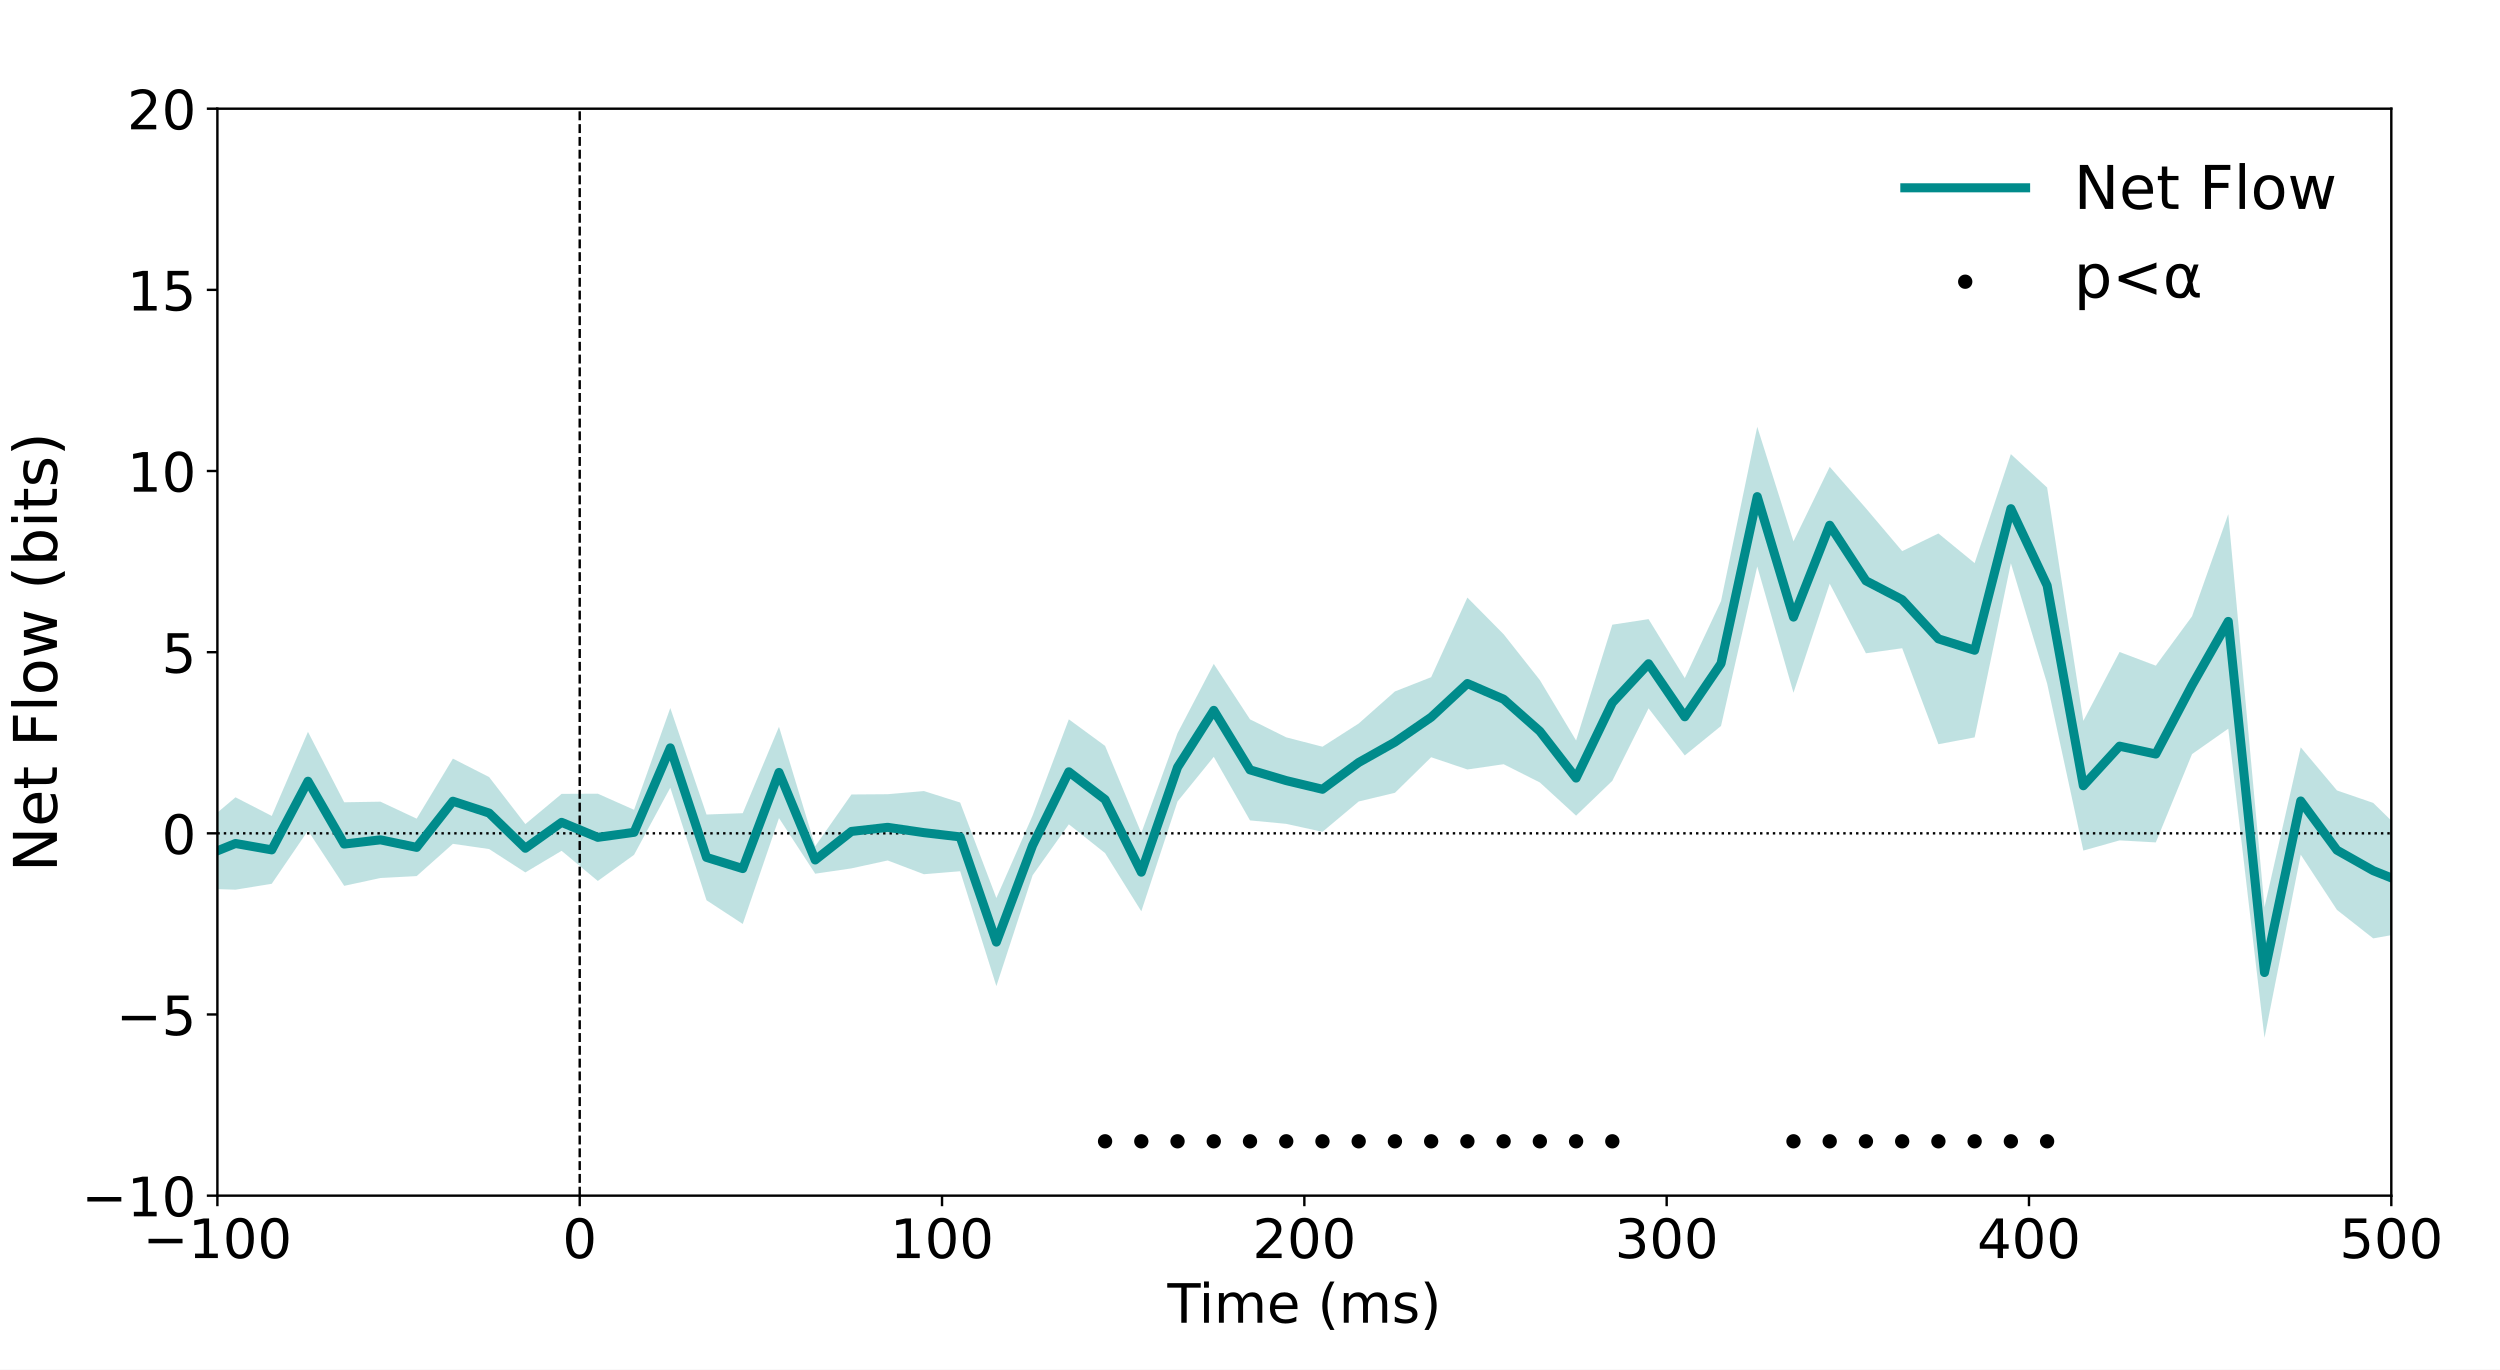
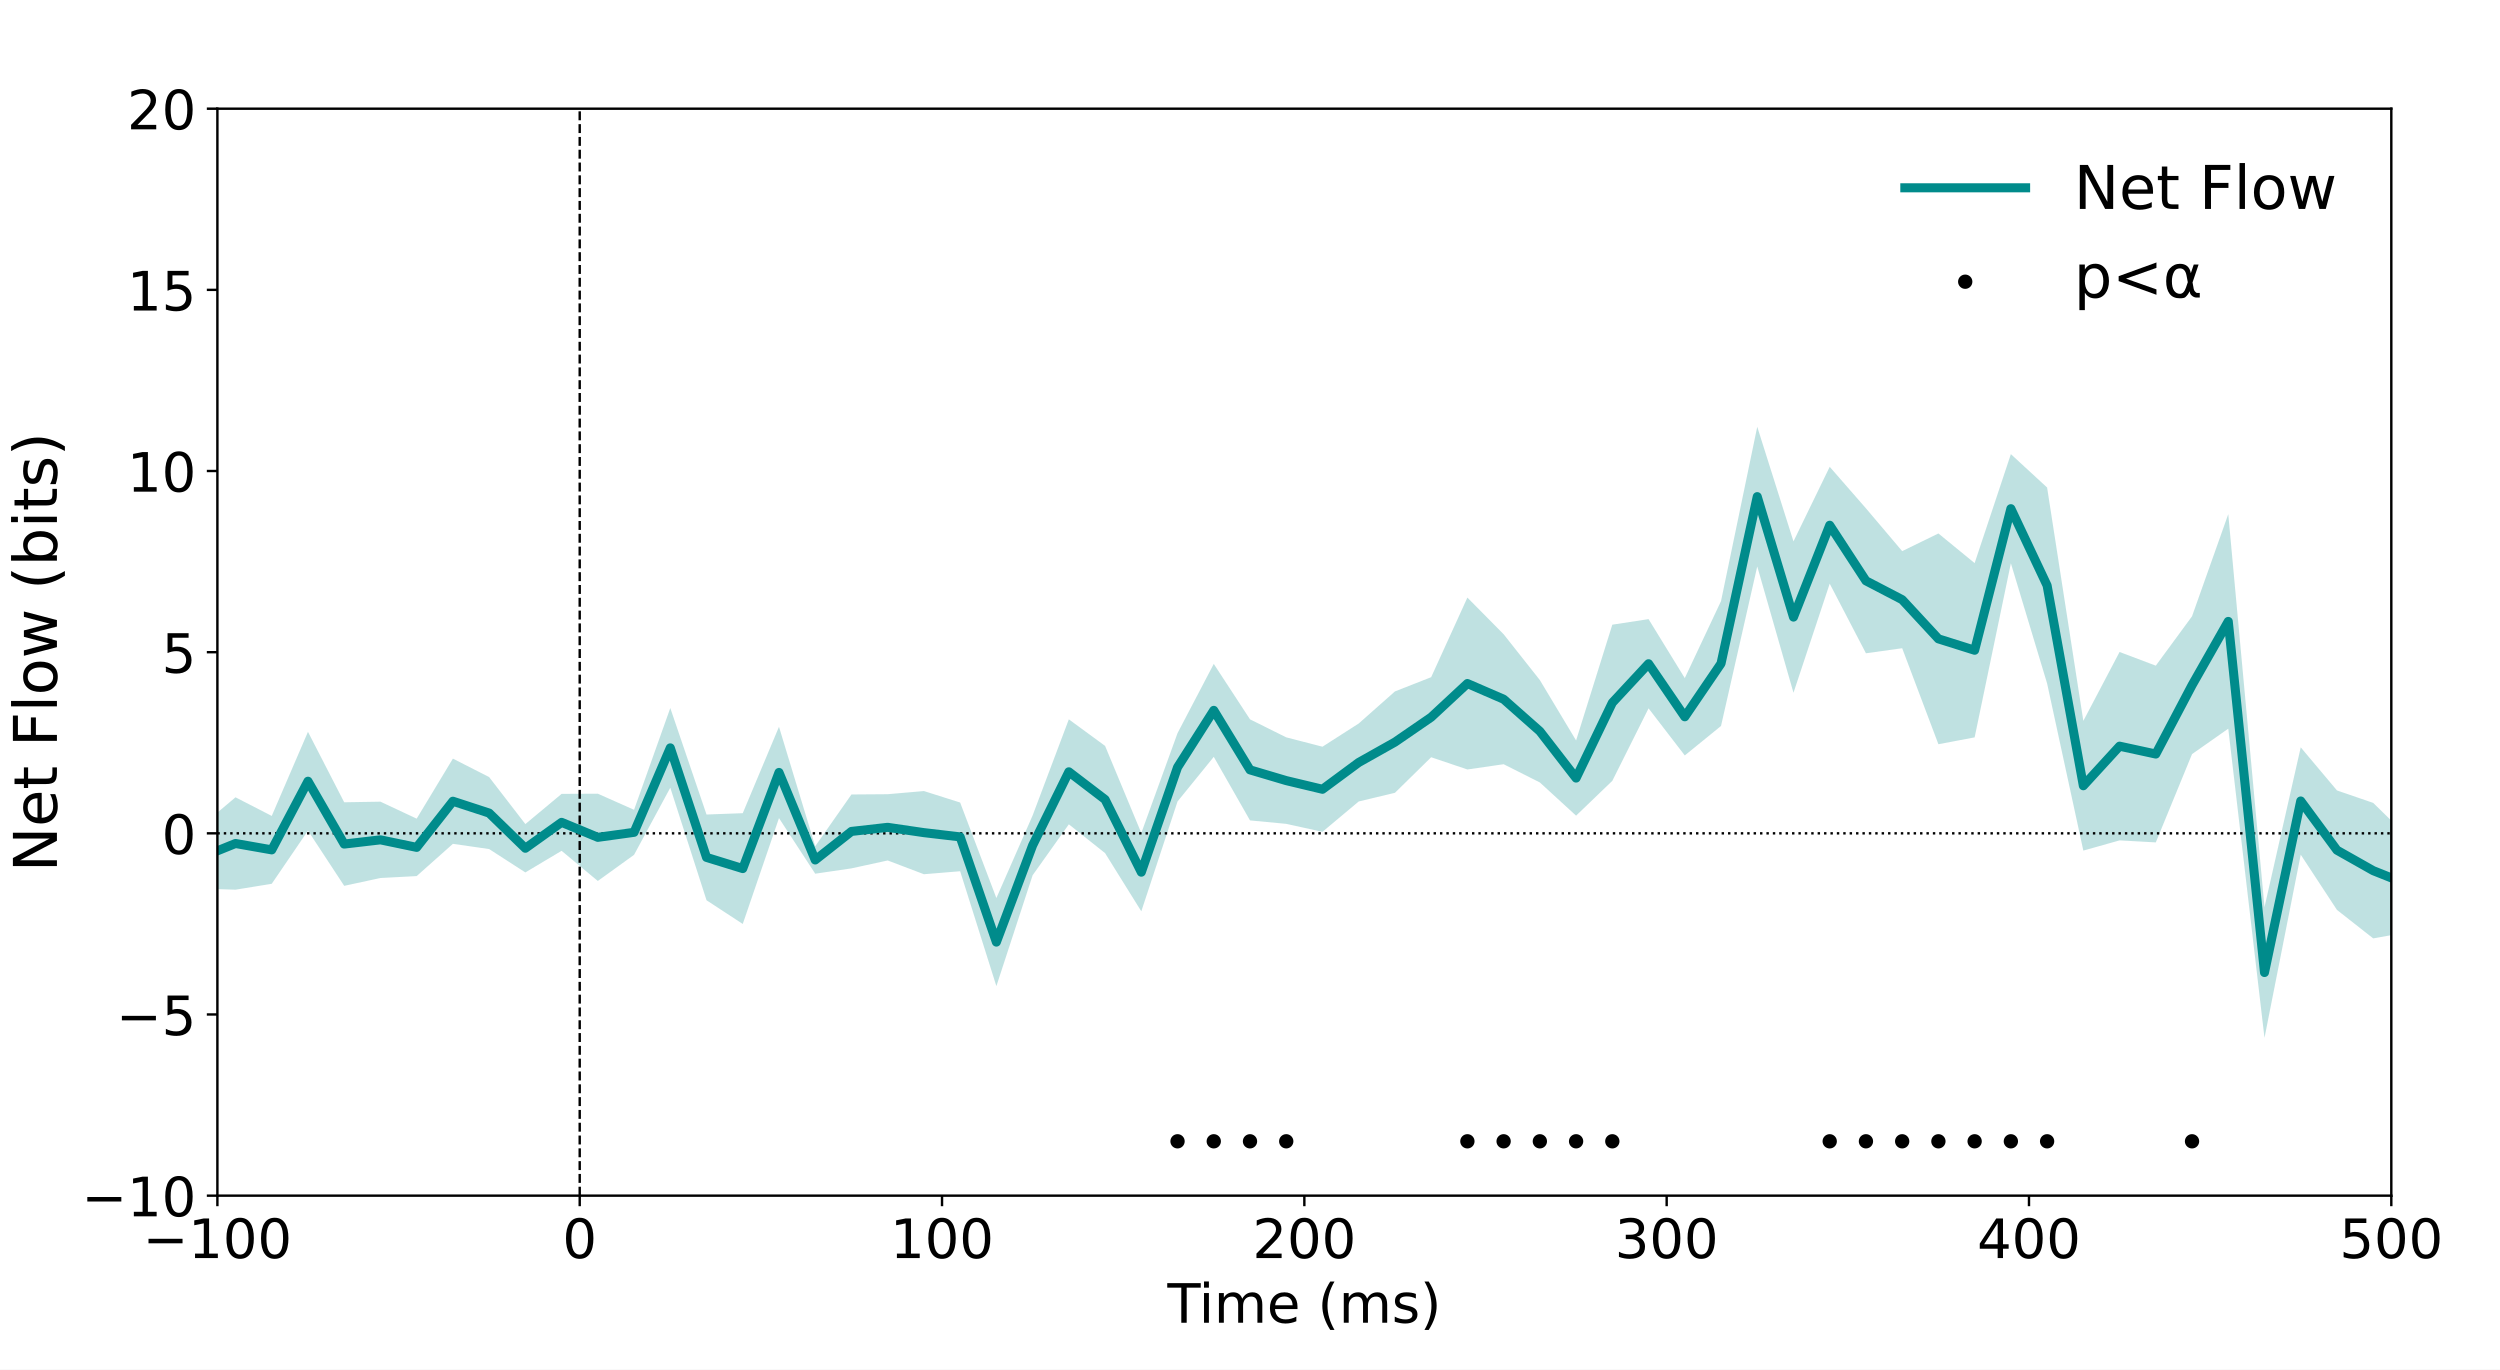
<svg xmlns="http://www.w3.org/2000/svg" xmlns:xlink="http://www.w3.org/1999/xlink" width="828pt" height="453.6pt" viewBox="0 0 828 453.6" version="1.1">
  <defs>
    <style type="text/css">*{stroke-linejoin: round; stroke-linecap: butt}</style>
  </defs>
  <g id="figure_1">
    <g id="patch_1">
      <path d="M 0 453.6  L 828 453.6  L 828 0  L 0 0  z " style="fill: #ffffff" />
    </g>
    <g id="axes_1">
      <g id="patch_2">
        <path d="M 72 396  L 792 396  L 792 36  L 72 36  z " style="fill: #ffffff" />
      </g>
      <g id="PolyCollection_1">
-         <path d="M -42 270.017  L -42 292.838  L -30 280.753  L -18 293.75  L -6 259.524  L 6 285.378  L 18 275.814  L 30 275.201  L 42 298.498  L 54 284.579  L 66 294.277  L 78 294.663  L 90 292.712  L 102 275.108  L 114 293.389  L 126 290.796  L 138 290.16  L 150 279.48  L 162 281.206  L 174 288.947  L 186 281.789  L 198 291.778  L 210 283.117  L 222 260.889  L 234 298.165  L 246 306.018  L 258 270.959  L 270 289.372  L 282 287.605  L 294 284.984  L 306 289.545  L 318 288.554  L 330 326.605  L 342 289.892  L 354 273.011  L 366 282.554  L 378 301.832  L 390 265.446  L 402 250.667  L 414 271.717  L 426 272.862  L 438 275.502  L 450 265.449  L 462 262.58  L 474 250.798  L 486 254.85  L 498 253.11  L 510 259.147  L 522 270.147  L 534 258.612  L 546 234.606  L 558 250.203  L 570 240.444  L 582 187.604  L 594 229.441  L 606 193.312  L 618 216.364  L 630 214.694  L 642 246.485  L 654 244.218  L 666 186.55  L 678 226.356  L 690 281.719  L 702 278.333  L 714 279.004  L 726 249.764  L 738 241.337  L 750 343.736  L 762 283.062  L 774 301.361  L 786 310.794  L 798 308.647  L 810 305.775  L 822 318.159  L 834 308.52  L 846 328.359  L 858 344.901  L 870 314.103  L 882 302.542  L 894 291.21  L 906 278.132  L 918 298.242  L 930 301.728  L 942 289.019  L 954 292.767  L 966 290.925  L 978 304.447  L 990 289.48  L 1002 289.036  L 1014 296.082  L 1026 290.704  L 1038 287.101  L 1050 261.533  L 1062 278.77  L 1074 282.038  L 1086 299.727  L 1098 261.556  L 1110 281.438  L 1122 286.639  L 1134 273.021  L 1146 305.984  L 1146 264.627  L 1146 264.627  L 1134 245.184  L 1122 264.12  L 1110 258.13  L 1098 236.333  L 1086 273.465  L 1074 255.474  L 1062 253.503  L 1050 240.806  L 1038 249.321  L 1026 265.852  L 1014 270.378  L 1002 250.458  L 990 251.169  L 978 276.788  L 966 257.44  L 954 269.458  L 942 264.95  L 930 269.418  L 918 253.182  L 906 239.183  L 894 261.441  L 882 284.457  L 870 273.311  L 858 283.032  L 846 294.72  L 834 264.58  L 822 284.722  L 810 276.088  L 798 277.641  L 786 265.918  L 774 261.79  L 762 247.519  L 750 300.455  L 738 170.292  L 726 204.116  L 714 220.469  L 702 215.935  L 690 238.755  L 678 161.465  L 666 150.41  L 654 186.506  L 642 176.681  L 630 182.535  L 618 168.359  L 606 154.611  L 594 179.308  L 582 141.366  L 570 199.086  L 558 224.591  L 546 205.055  L 534 206.895  L 522 245.24  L 510 225.242  L 498 210.058  L 486 197.92  L 474 224.283  L 462 228.999  L 450 239.627  L 438 247.309  L 426 244.209  L 414 238.24  L 402 219.88  L 390 242.815  L 378 275.894  L 366 247.04  L 354 238.242  L 342 270.09  L 330 297.434  L 318 265.799  L 306 261.994  L 294 263.042  L 282 263.131  L 270 280.27  L 258 240.713  L 246 269.327  L 234 269.77  L 222 234.5  L 210 268.209  L 198 262.873  L 186 262.932  L 174 272.935  L 162 257.37  L 150 251.253  L 138 271.137  L 126 265.512  L 114 265.717  L 102 242.383  L 90 270.237  L 78 264.067  L 66 274.163  L 54 266.491  L 42 278.205  L 30 245.472  L 18 243.274  L 6 257.872  L -6 233.978  L -18 270.744  L -30 257.459  L -42 270.017  z " clip-path="url(#pd98814cc31)" style="fill: #008b8b; fill-opacity: 0.25" />
+         <path d="M -42 270.017  L -42 292.838  L -30 280.753  L -18 293.75  L -6 259.524  L 6 285.378  L 18 275.814  L 30 275.201  L 42 298.498  L 54 284.579  L 66 294.277  L 78 294.663  L 90 292.712  L 102 275.108  L 114 293.389  L 126 290.796  L 138 290.16  L 150 279.48  L 162 281.206  L 174 288.947  L 186 281.789  L 198 291.778  L 210 283.117  L 222 260.889  L 234 298.165  L 246 306.018  L 258 270.959  L 270 289.372  L 282 287.605  L 294 284.984  L 306 289.545  L 318 288.554  L 330 326.605  L 342 289.892  L 354 273.011  L 366 282.554  L 378 301.832  L 390 265.446  L 402 250.667  L 414 271.717  L 426 272.862  L 438 275.502  L 450 265.449  L 462 262.58  L 474 250.798  L 486 254.85  L 498 253.11  L 510 259.147  L 522 270.147  L 534 258.612  L 546 234.606  L 558 250.203  L 570 240.444  L 582 187.604  L 594 229.441  L 606 193.312  L 618 216.364  L 630 214.694  L 642 246.485  L 654 244.218  L 666 186.55  L 678 226.356  L 690 281.719  L 702 278.333  L 714 279.004  L 726 249.764  L 738 241.337  L 750 343.736  L 762 283.062  L 774 301.361  L 786 310.794  L 798 308.647  L 810 305.775  L 822 318.159  L 834 308.52  L 846 328.359  L 858 344.901  L 870 314.103  L 882 302.542  L 894 291.21  L 906 278.132  L 918 298.242  L 930 301.728  L 942 289.019  L 954 292.767  L 966 290.925  L 978 304.447  L 990 289.48  L 1002 289.036  L 1014 296.082  L 1026 290.704  L 1038 287.101  L 1050 261.533  L 1062 278.77  L 1074 282.038  L 1086 299.727  L 1098 261.556  L 1110 281.438  L 1122 286.639  L 1134 273.021  L 1146 305.984  L 1146 264.627  L 1146 264.627  L 1134 245.184  L 1122 264.12  L 1110 258.13  L 1098 236.333  L 1086 273.465  L 1074 255.474  L 1062 253.503  L 1050 240.806  L 1038 249.321  L 1026 265.852  L 1014 270.378  L 1002 250.458  L 990 251.169  L 978 276.788  L 966 257.44  L 954 269.458  L 942 264.95  L 930 269.418  L 918 253.182  L 906 239.183  L 894 261.441  L 882 284.457  L 870 273.311  L 858 283.032  L 846 294.72  L 834 264.58  L 822 284.722  L 810 276.088  L 798 277.641  L 786 265.918  L 774 261.79  L 762 247.519  L 750 300.455  L 738 170.292  L 726 204.116  L 714 220.469  L 702 215.935  L 690 238.755  L 678 161.465  L 666 150.41  L 654 186.506  L 642 176.681  L 630 182.535  L 618 168.359  L 606 154.611  L 594 179.308  L 582 141.366  L 570 199.086  L 558 224.591  L 546 205.055  L 534 206.895  L 522 245.24  L 510 225.242  L 498 210.058  L 486 197.92  L 474 224.283  L 462 228.999  L 450 239.627  L 438 247.309  L 426 244.209  L 414 238.24  L 402 219.88  L 390 242.815  L 378 275.894  L 366 247.04  L 354 238.242  L 342 270.09  L 330 297.434  L 318 265.799  L 306 261.994  L 294 263.042  L 282 263.131  L 270 280.27  L 258 240.713  L 246 269.327  L 234 269.77  L 222 234.5  L 210 268.209  L 198 262.873  L 186 262.932  L 174 272.935  L 162 257.37  L 150 251.253  L 138 271.137  L 126 265.512  L 114 265.717  L 102 242.383  L 90 270.237  L 78 264.067  L 66 274.163  L 54 266.491  L 42 278.205  L 30 245.472  L 18 243.274  L 6 257.872  L -6 233.978  L -18 270.744  L -30 257.459  L -42 270.017  z " clip-path="url(#p8ebe0ff50c)" style="fill: #008b8b; fill-opacity: 0.25" />
      </g>
      <g id="matplotlib.axis_1">
        <g id="xtick_1">
          <g id="line2d_1">
            <defs>
-               <path id="mcabee1830c" d="M 0 0  L 0 3.5  " style="stroke: #000000; stroke-width: 0.8" />
-             </defs>
-             <g>
-               <use xlink:href="#mcabee1830c" x="72" y="396" style="stroke: #000000; stroke-width: 0.8" />
+               <path id="mcd4fa91289" d="M 0 0  L 0 3.5  " style="stroke: #000000; stroke-width: 0.8" />
+             </defs>
+             <g>
+               <use xlink:href="#mcd4fa91289" x="72" y="396" style="stroke: #000000; stroke-width: 0.8" />
            </g>
          </g>
          <g id="text_1">
            <g transform="translate(47.27953 416.6772) scale(0.18 -0.18)">
              <defs>
                <path id="DejaVuSans-2212" d="M 678 2272  L 4684 2272  L 4684 1741  L 678 1741  L 678 2272  z " transform="scale(0.015625)" />
                <path id="DejaVuSans-31" d="M 794 531  L 1825 531  L 1825 4091  L 703 3866  L 703 4441  L 1819 4666  L 2450 4666  L 2450 531  L 3481 531  L 3481 0  L 794 0  L 794 531  z " transform="scale(0.015625)" />
                <path id="DejaVuSans-30" d="M 2034 4250  Q 1547 4250 1301 3770  Q 1056 3291 1056 2328  Q 1056 1369 1301 889  Q 1547 409 2034 409  Q 2525 409 2770 889  Q 3016 1369 3016 2328  Q 3016 3291 2770 3770  Q 2525 4250 2034 4250  z M 2034 4750  Q 2819 4750 3233 4129  Q 3647 3509 3647 2328  Q 3647 1150 3233 529  Q 2819 -91 2034 -91  Q 1250 -91 836 529  Q 422 1150 422 2328  Q 422 3509 836 4129  Q 1250 4750 2034 4750  z " transform="scale(0.015625)" />
              </defs>
              <use xlink:href="#DejaVuSans-2212" />
              <use xlink:href="#DejaVuSans-31" x="83.789" />
              <use xlink:href="#DejaVuSans-30" x="147.412" />
              <use xlink:href="#DejaVuSans-30" x="211.035" />
            </g>
          </g>
        </g>
        <g id="xtick_2">
          <g id="line2d_2">
            <g>
-               <use xlink:href="#mcabee1830c" x="192" y="396" style="stroke: #000000; stroke-width: 0.8" />
+               <use xlink:href="#mcd4fa91289" x="192" y="396" style="stroke: #000000; stroke-width: 0.8" />
            </g>
          </g>
          <g id="text_2">
            <g transform="translate(186.2738 416.6772) scale(0.18 -0.18)">
              <use xlink:href="#DejaVuSans-30" />
            </g>
          </g>
        </g>
        <g id="xtick_3">
          <g id="line2d_3">
            <g>
-               <use xlink:href="#mcabee1830c" x="312" y="396" style="stroke: #000000; stroke-width: 0.8" />
+               <use xlink:href="#mcd4fa91289" x="312" y="396" style="stroke: #000000; stroke-width: 0.8" />
            </g>
          </g>
          <g id="text_3">
            <g transform="translate(294.8213 416.6772) scale(0.18 -0.18)">
              <use xlink:href="#DejaVuSans-31" />
              <use xlink:href="#DejaVuSans-30" x="63.623" />
              <use xlink:href="#DejaVuSans-30" x="127.246" />
            </g>
          </g>
        </g>
        <g id="xtick_4">
          <g id="line2d_4">
            <g>
-               <use xlink:href="#mcabee1830c" x="432" y="396" style="stroke: #000000; stroke-width: 0.8" />
+               <use xlink:href="#mcd4fa91289" x="432" y="396" style="stroke: #000000; stroke-width: 0.8" />
            </g>
          </g>
          <g id="text_4">
            <g transform="translate(414.8213 416.6772) scale(0.18 -0.18)">
              <defs>
                <path id="DejaVuSans-32" d="M 1228 531  L 3431 531  L 3431 0  L 469 0  L 469 531  Q 828 903 1448 1529  Q 2069 2156 2228 2338  Q 2531 2678 2651 2914  Q 2772 3150 2772 3378  Q 2772 3750 2511 3984  Q 2250 4219 1831 4219  Q 1534 4219 1204 4116  Q 875 4013 500 3803  L 500 4441  Q 881 4594 1212 4672  Q 1544 4750 1819 4750  Q 2544 4750 2975 4387  Q 3406 4025 3406 3419  Q 3406 3131 3298 2873  Q 3191 2616 2906 2266  Q 2828 2175 2409 1742  Q 1991 1309 1228 531  z " transform="scale(0.015625)" />
              </defs>
              <use xlink:href="#DejaVuSans-32" />
              <use xlink:href="#DejaVuSans-30" x="63.623" />
              <use xlink:href="#DejaVuSans-30" x="127.246" />
            </g>
          </g>
        </g>
        <g id="xtick_5">
          <g id="line2d_5">
            <g>
-               <use xlink:href="#mcabee1830c" x="552" y="396" style="stroke: #000000; stroke-width: 0.8" />
+               <use xlink:href="#mcd4fa91289" x="552" y="396" style="stroke: #000000; stroke-width: 0.8" />
            </g>
          </g>
          <g id="text_5">
            <g transform="translate(534.8212 416.6772) scale(0.18 -0.18)">
              <defs>
                <path id="DejaVuSans-33" d="M 2597 2516  Q 3050 2419 3304 2112  Q 3559 1806 3559 1356  Q 3559 666 3084 287  Q 2609 -91 1734 -91  Q 1441 -91 1130 -33  Q 819 25 488 141  L 488 750  Q 750 597 1062 519  Q 1375 441 1716 441  Q 2309 441 2620 675  Q 2931 909 2931 1356  Q 2931 1769 2642 2001  Q 2353 2234 1838 2234  L 1294 2234  L 1294 2753  L 1863 2753  Q 2328 2753 2575 2939  Q 2822 3125 2822 3475  Q 2822 3834 2567 4026  Q 2313 4219 1838 4219  Q 1578 4219 1281 4162  Q 984 4106 628 3988  L 628 4550  Q 988 4650 1302 4700  Q 1616 4750 1894 4750  Q 2613 4750 3031 4423  Q 3450 4097 3450 3541  Q 3450 3153 3228 2886  Q 3006 2619 2597 2516  z " transform="scale(0.015625)" />
              </defs>
              <use xlink:href="#DejaVuSans-33" />
              <use xlink:href="#DejaVuSans-30" x="63.623" />
              <use xlink:href="#DejaVuSans-30" x="127.246" />
            </g>
          </g>
        </g>
        <g id="xtick_6">
          <g id="line2d_6">
            <g>
-               <use xlink:href="#mcabee1830c" x="672" y="396" style="stroke: #000000; stroke-width: 0.8" />
+               <use xlink:href="#mcd4fa91289" x="672" y="396" style="stroke: #000000; stroke-width: 0.8" />
            </g>
          </g>
          <g id="text_6">
            <g transform="translate(654.8212 416.6772) scale(0.18 -0.18)">
              <defs>
                <path id="DejaVuSans-34" d="M 2419 4116  L 825 1625  L 2419 1625  L 2419 4116  z M 2253 4666  L 3047 4666  L 3047 1625  L 3713 1625  L 3713 1100  L 3047 1100  L 3047 0  L 2419 0  L 2419 1100  L 313 1100  L 313 1709  L 2253 4666  z " transform="scale(0.015625)" />
              </defs>
              <use xlink:href="#DejaVuSans-34" />
              <use xlink:href="#DejaVuSans-30" x="63.623" />
              <use xlink:href="#DejaVuSans-30" x="127.246" />
            </g>
          </g>
        </g>
        <g id="xtick_7">
          <g id="line2d_7">
            <g>
-               <use xlink:href="#mcabee1830c" x="792" y="396" style="stroke: #000000; stroke-width: 0.8" />
+               <use xlink:href="#mcd4fa91289" x="792" y="396" style="stroke: #000000; stroke-width: 0.8" />
            </g>
          </g>
          <g id="text_7">
            <g transform="translate(774.8212 416.6772) scale(0.18 -0.18)">
              <defs>
                <path id="DejaVuSans-35" d="M 691 4666  L 3169 4666  L 3169 4134  L 1269 4134  L 1269 2991  Q 1406 3038 1543 3061  Q 1681 3084 1819 3084  Q 2600 3084 3056 2656  Q 3513 2228 3513 1497  Q 3513 744 3044 326  Q 2575 -91 1722 -91  Q 1428 -91 1123 -41  Q 819 9 494 109  L 494 744  Q 775 591 1075 516  Q 1375 441 1709 441  Q 2250 441 2565 725  Q 2881 1009 2881 1497  Q 2881 1984 2565 2268  Q 2250 2553 1709 2553  Q 1456 2553 1204 2497  Q 953 2441 691 2322  L 691 4666  z " transform="scale(0.015625)" />
              </defs>
              <use xlink:href="#DejaVuSans-35" />
              <use xlink:href="#DejaVuSans-30" x="63.623" />
              <use xlink:href="#DejaVuSans-30" x="127.246" />
            </g>
          </g>
        </g>
        <g id="text_8">
          <g transform="translate(386.6414 438.0978) scale(0.18 -0.18)">
            <defs>
              <path id="DejaVuSans-54" d="M -19 4666  L 3928 4666  L 3928 4134  L 2272 4134  L 2272 0  L 1638 0  L 1638 4134  L -19 4134  L -19 4666  z " transform="scale(0.015625)" />
              <path id="DejaVuSans-69" d="M 603 3500  L 1178 3500  L 1178 0  L 603 0  L 603 3500  z M 603 4863  L 1178 4863  L 1178 4134  L 603 4134  L 603 4863  z " transform="scale(0.015625)" />
              <path id="DejaVuSans-6d" d="M 3328 2828  Q 3544 3216 3844 3400  Q 4144 3584 4550 3584  Q 5097 3584 5394 3201  Q 5691 2819 5691 2113  L 5691 0  L 5113 0  L 5113 2094  Q 5113 2597 4934 2840  Q 4756 3084 4391 3084  Q 3944 3084 3684 2787  Q 3425 2491 3425 1978  L 3425 0  L 2847 0  L 2847 2094  Q 2847 2600 2669 2842  Q 2491 3084 2119 3084  Q 1678 3084 1418 2786  Q 1159 2488 1159 1978  L 1159 0  L 581 0  L 581 3500  L 1159 3500  L 1159 2956  Q 1356 3278 1631 3431  Q 1906 3584 2284 3584  Q 2666 3584 2933 3390  Q 3200 3197 3328 2828  z " transform="scale(0.015625)" />
              <path id="DejaVuSans-65" d="M 3597 1894  L 3597 1613  L 953 1613  Q 991 1019 1311 708  Q 1631 397 2203 397  Q 2534 397 2845 478  Q 3156 559 3463 722  L 3463 178  Q 3153 47 2828 -22  Q 2503 -91 2169 -91  Q 1331 -91 842 396  Q 353 884 353 1716  Q 353 2575 817 3079  Q 1281 3584 2069 3584  Q 2775 3584 3186 3129  Q 3597 2675 3597 1894  z M 3022 2063  Q 3016 2534 2758 2815  Q 2500 3097 2075 3097  Q 1594 3097 1305 2825  Q 1016 2553 972 2059  L 3022 2063  z " transform="scale(0.015625)" />
              <path id="DejaVuSans-20" transform="scale(0.015625)" />
              <path id="DejaVuSans-28" d="M 1984 4856  Q 1566 4138 1362 3434  Q 1159 2731 1159 2009  Q 1159 1288 1364 580  Q 1569 -128 1984 -844  L 1484 -844  Q 1016 -109 783 600  Q 550 1309 550 2009  Q 550 2706 781 3412  Q 1013 4119 1484 4856  L 1984 4856  z " transform="scale(0.015625)" />
              <path id="DejaVuSans-73" d="M 2834 3397  L 2834 2853  Q 2591 2978 2328 3040  Q 2066 3103 1784 3103  Q 1356 3103 1142 2972  Q 928 2841 928 2578  Q 928 2378 1081 2264  Q 1234 2150 1697 2047  L 1894 2003  Q 2506 1872 2764 1633  Q 3022 1394 3022 966  Q 3022 478 2636 193  Q 2250 -91 1575 -91  Q 1294 -91 989 -36  Q 684 19 347 128  L 347 722  Q 666 556 975 473  Q 1284 391 1588 391  Q 1994 391 2212 530  Q 2431 669 2431 922  Q 2431 1156 2273 1281  Q 2116 1406 1581 1522  L 1381 1569  Q 847 1681 609 1914  Q 372 2147 372 2553  Q 372 3047 722 3315  Q 1072 3584 1716 3584  Q 2034 3584 2315 3537  Q 2597 3491 2834 3397  z " transform="scale(0.015625)" />
              <path id="DejaVuSans-29" d="M 513 4856  L 1013 4856  Q 1481 4119 1714 3412  Q 1947 2706 1947 2009  Q 1947 1309 1714 600  Q 1481 -109 1013 -844  L 513 -844  Q 928 -128 1133 580  Q 1338 1288 1338 2009  Q 1338 2731 1133 3434  Q 928 4138 513 4856  z " transform="scale(0.015625)" />
            </defs>
            <use xlink:href="#DejaVuSans-54" />
            <use xlink:href="#DejaVuSans-69" x="57.959" />
            <use xlink:href="#DejaVuSans-6d" x="85.742" />
            <use xlink:href="#DejaVuSans-65" x="183.154" />
            <use xlink:href="#DejaVuSans-20" x="244.678" />
            <use xlink:href="#DejaVuSans-28" x="276.465" />
            <use xlink:href="#DejaVuSans-6d" x="315.479" />
            <use xlink:href="#DejaVuSans-73" x="412.891" />
            <use xlink:href="#DejaVuSans-29" x="464.99" />
          </g>
        </g>
      </g>
      <g id="matplotlib.axis_2">
        <g id="ytick_1">
          <g id="line2d_8">
            <defs>
-               <path id="m3be0995cd6" d="M 0 0  L -3.5 0  " style="stroke: #000000; stroke-width: 0.8" />
-             </defs>
-             <g>
-               <use xlink:href="#m3be0995cd6" x="72" y="396" style="stroke: #000000; stroke-width: 0.8" />
+               <path id="mfa86599922" d="M 0 0  L -3.5 0  " style="stroke: #000000; stroke-width: 0.8" />
+             </defs>
+             <g>
+               <use xlink:href="#mfa86599922" x="72" y="396" style="stroke: #000000; stroke-width: 0.8" />
            </g>
          </g>
          <g id="text_9">
            <g transform="translate(27.01156 402.8386) scale(0.18 -0.18)">
              <use xlink:href="#DejaVuSans-2212" />
              <use xlink:href="#DejaVuSans-31" x="83.789" />
              <use xlink:href="#DejaVuSans-30" x="147.412" />
            </g>
          </g>
        </g>
        <g id="ytick_2">
          <g id="line2d_9">
            <g>
-               <use xlink:href="#m3be0995cd6" x="72" y="336" style="stroke: #000000; stroke-width: 0.8" />
+               <use xlink:href="#mfa86599922" x="72" y="336" style="stroke: #000000; stroke-width: 0.8" />
            </g>
          </g>
          <g id="text_10">
            <g transform="translate(38.46406 342.8386) scale(0.18 -0.18)">
              <use xlink:href="#DejaVuSans-2212" />
              <use xlink:href="#DejaVuSans-35" x="83.789" />
            </g>
          </g>
        </g>
        <g id="ytick_3">
          <g id="line2d_10">
            <g>
-               <use xlink:href="#m3be0995cd6" x="72" y="276" style="stroke: #000000; stroke-width: 0.8" />
+               <use xlink:href="#mfa86599922" x="72" y="276" style="stroke: #000000; stroke-width: 0.8" />
            </g>
          </g>
          <g id="text_11">
            <g transform="translate(53.5475 282.8386) scale(0.18 -0.18)">
              <use xlink:href="#DejaVuSans-30" />
            </g>
          </g>
        </g>
        <g id="ytick_4">
          <g id="line2d_11">
            <g>
-               <use xlink:href="#m3be0995cd6" x="72" y="216" style="stroke: #000000; stroke-width: 0.8" />
+               <use xlink:href="#mfa86599922" x="72" y="216" style="stroke: #000000; stroke-width: 0.8" />
            </g>
          </g>
          <g id="text_12">
            <g transform="translate(53.5475 222.8386) scale(0.18 -0.18)">
              <use xlink:href="#DejaVuSans-35" />
            </g>
          </g>
        </g>
        <g id="ytick_5">
          <g id="line2d_12">
            <g>
-               <use xlink:href="#m3be0995cd6" x="72" y="156" style="stroke: #000000; stroke-width: 0.8" />
+               <use xlink:href="#mfa86599922" x="72" y="156" style="stroke: #000000; stroke-width: 0.8" />
            </g>
          </g>
          <g id="text_13">
            <g transform="translate(42.095 162.8386) scale(0.18 -0.18)">
              <use xlink:href="#DejaVuSans-31" />
              <use xlink:href="#DejaVuSans-30" x="63.623" />
            </g>
          </g>
        </g>
        <g id="ytick_6">
          <g id="line2d_13">
            <g>
-               <use xlink:href="#m3be0995cd6" x="72" y="96" style="stroke: #000000; stroke-width: 0.8" />
+               <use xlink:href="#mfa86599922" x="72" y="96" style="stroke: #000000; stroke-width: 0.8" />
            </g>
          </g>
          <g id="text_14">
            <g transform="translate(42.095 102.8386) scale(0.18 -0.18)">
              <use xlink:href="#DejaVuSans-31" />
              <use xlink:href="#DejaVuSans-35" x="63.623" />
            </g>
          </g>
        </g>
        <g id="ytick_7">
          <g id="line2d_14">
            <g>
-               <use xlink:href="#m3be0995cd6" x="72" y="36" style="stroke: #000000; stroke-width: 0.8" />
+               <use xlink:href="#mfa86599922" x="72" y="36" style="stroke: #000000; stroke-width: 0.8" />
            </g>
          </g>
          <g id="text_15">
            <g transform="translate(42.095 42.83859) scale(0.18 -0.18)">
              <use xlink:href="#DejaVuSans-32" />
              <use xlink:href="#DejaVuSans-30" x="63.623" />
            </g>
          </g>
        </g>
        <g id="text_16">
          <g transform="translate(18.85219 288.7969) rotate(-90) scale(0.2 -0.2)">
            <defs>
              <path id="DejaVuSans-4e" d="M 628 4666  L 1478 4666  L 3547 763  L 3547 4666  L 4159 4666  L 4159 0  L 3309 0  L 1241 3903  L 1241 0  L 628 0  L 628 4666  z " transform="scale(0.015625)" />
              <path id="DejaVuSans-74" d="M 1172 4494  L 1172 3500  L 2356 3500  L 2356 3053  L 1172 3053  L 1172 1153  Q 1172 725 1289 603  Q 1406 481 1766 481  L 2356 481  L 2356 0  L 1766 0  Q 1100 0 847 248  Q 594 497 594 1153  L 594 3053  L 172 3053  L 172 3500  L 594 3500  L 594 4494  L 1172 4494  z " transform="scale(0.015625)" />
              <path id="DejaVuSans-46" d="M 628 4666  L 3309 4666  L 3309 4134  L 1259 4134  L 1259 2759  L 3109 2759  L 3109 2228  L 1259 2228  L 1259 0  L 628 0  L 628 4666  z " transform="scale(0.015625)" />
              <path id="DejaVuSans-6c" d="M 603 4863  L 1178 4863  L 1178 0  L 603 0  L 603 4863  z " transform="scale(0.015625)" />
              <path id="DejaVuSans-6f" d="M 1959 3097  Q 1497 3097 1228 2736  Q 959 2375 959 1747  Q 959 1119 1226 758  Q 1494 397 1959 397  Q 2419 397 2687 759  Q 2956 1122 2956 1747  Q 2956 2369 2687 2733  Q 2419 3097 1959 3097  z M 1959 3584  Q 2709 3584 3137 3096  Q 3566 2609 3566 1747  Q 3566 888 3137 398  Q 2709 -91 1959 -91  Q 1206 -91 779 398  Q 353 888 353 1747  Q 353 2609 779 3096  Q 1206 3584 1959 3584  z " transform="scale(0.015625)" />
              <path id="DejaVuSans-77" d="M 269 3500  L 844 3500  L 1563 769  L 2278 3500  L 2956 3500  L 3675 769  L 4391 3500  L 4966 3500  L 4050 0  L 3372 0  L 2619 2869  L 1863 0  L 1184 0  L 269 3500  z " transform="scale(0.015625)" />
              <path id="DejaVuSans-62" d="M 3116 1747  Q 3116 2381 2855 2742  Q 2594 3103 2138 3103  Q 1681 3103 1420 2742  Q 1159 2381 1159 1747  Q 1159 1113 1420 752  Q 1681 391 2138 391  Q 2594 391 2855 752  Q 3116 1113 3116 1747  z M 1159 2969  Q 1341 3281 1617 3432  Q 1894 3584 2278 3584  Q 2916 3584 3314 3078  Q 3713 2572 3713 1747  Q 3713 922 3314 415  Q 2916 -91 2278 -91  Q 1894 -91 1617 61  Q 1341 213 1159 525  L 1159 0  L 581 0  L 581 4863  L 1159 4863  L 1159 2969  z " transform="scale(0.015625)" />
            </defs>
            <use xlink:href="#DejaVuSans-4e" />
            <use xlink:href="#DejaVuSans-65" x="74.805" />
            <use xlink:href="#DejaVuSans-74" x="136.328" />
            <use xlink:href="#DejaVuSans-20" x="175.537" />
            <use xlink:href="#DejaVuSans-46" x="207.324" />
            <use xlink:href="#DejaVuSans-6c" x="264.844" />
            <use xlink:href="#DejaVuSans-6f" x="292.627" />
            <use xlink:href="#DejaVuSans-77" x="353.809" />
            <use xlink:href="#DejaVuSans-20" x="435.596" />
            <use xlink:href="#DejaVuSans-28" x="467.383" />
            <use xlink:href="#DejaVuSans-62" x="506.396" />
            <use xlink:href="#DejaVuSans-69" x="569.873" />
            <use xlink:href="#DejaVuSans-74" x="597.656" />
            <use xlink:href="#DejaVuSans-73" x="636.865" />
            <use xlink:href="#DejaVuSans-29" x="688.965" />
          </g>
        </g>
      </g>
      <g id="line2d_15">
-         <path d="M 192 396  L 192 36  " clip-path="url(#pd98814cc31)" style="fill: none; stroke-dasharray: 2.96,1.28; stroke-dashoffset: 0; stroke: #000000; stroke-width: 0.8" />
+         <path d="M 192 396  L 192 36  " clip-path="url(#p8ebe0ff50c)" style="fill: none; stroke-dasharray: 2.96,1.28; stroke-dashoffset: 0; stroke: #000000; stroke-width: 0.8" />
      </g>
      <g id="line2d_16">
-         <path d="M 72 276  L 792 276  " clip-path="url(#pd98814cc31)" style="fill: none; stroke-dasharray: 0.8,1.32; stroke-dashoffset: 0; stroke: #000000; stroke-width: 0.8" />
+         <path d="M 72 276  L 792 276  " clip-path="url(#p8ebe0ff50c)" style="fill: none; stroke-dasharray: 0.8,1.32; stroke-dashoffset: 0; stroke: #000000; stroke-width: 0.8" />
      </g>
      <g id="line2d_17">
-         <path d="M -1 257.115  L 6 271.625  L 18 259.544  L 30 260.336  L 42 288.352  L 54 275.535  L 66 284.22  L 78 279.365  L 90 281.475  L 102 258.745  L 114 279.553  L 126 278.154  L 138 280.649  L 150 265.367  L 162 269.288  L 174 280.941  L 186 272.36  L 198 277.326  L 210 275.663  L 222 247.695  L 234 283.968  L 246 287.673  L 258 255.836  L 270 284.821  L 282 275.368  L 294 274.013  L 306 275.77  L 318 277.177  L 330 312.019  L 342 279.991  L 354 255.626  L 366 264.797  L 378 288.863  L 390 254.13  L 402 235.274  L 414 254.978  L 426 258.536  L 438 261.406  L 450 252.538  L 462 245.789  L 474 237.541  L 486 226.385  L 498 231.584  L 510 242.194  L 522 257.694  L 534 232.754  L 546 219.831  L 558 237.397  L 570 219.765  L 582 164.485  L 594 204.374  L 606 173.961  L 618 192.362  L 630 198.614  L 642 211.583  L 654 215.362  L 666 168.48  L 678 193.911  L 690 260.237  L 702 247.134  L 714 249.736  L 726 226.94  L 738 205.815  L 750 322.095  L 762 265.29  L 774 281.576  L 786 288.356  L 798 293.144  L 810 290.931  L 822 301.44  L 829 292.754  " clip-path="url(#pd98814cc31)" style="fill: none; stroke: #008b8b; stroke-width: 3; stroke-linecap: square" />
+         <path d="M -1 257.115  L 6 271.625  L 18 259.544  L 30 260.336  L 42 288.352  L 54 275.535  L 66 284.22  L 78 279.365  L 90 281.475  L 102 258.745  L 114 279.553  L 126 278.154  L 138 280.649  L 150 265.367  L 162 269.288  L 174 280.941  L 186 272.36  L 198 277.326  L 210 275.663  L 222 247.695  L 234 283.968  L 246 287.673  L 258 255.836  L 270 284.821  L 282 275.368  L 294 274.013  L 306 275.77  L 318 277.177  L 330 312.019  L 342 279.991  L 354 255.626  L 366 264.797  L 378 288.863  L 390 254.13  L 402 235.274  L 414 254.978  L 426 258.536  L 438 261.406  L 450 252.538  L 462 245.789  L 474 237.541  L 486 226.385  L 498 231.584  L 510 242.194  L 522 257.694  L 534 232.754  L 546 219.831  L 558 237.397  L 570 219.765  L 582 164.485  L 594 204.374  L 606 173.961  L 618 192.362  L 630 198.614  L 642 211.583  L 654 215.362  L 666 168.48  L 678 193.911  L 690 260.237  L 702 247.134  L 714 249.736  L 726 226.94  L 738 205.815  L 750 322.095  L 762 265.29  L 774 281.576  L 786 288.356  L 798 293.144  L 810 290.931  L 822 301.44  L 829 292.754  " clip-path="url(#p8ebe0ff50c)" style="fill: none; stroke: #008b8b; stroke-width: 3; stroke-linecap: square" />
      </g>
      <g id="patch_3">
        <path d="M 72 396  L 72 36  " style="fill: none; stroke: #000000; stroke-width: 0.8; stroke-linejoin: miter; stroke-linecap: square" />
      </g>
      <g id="patch_4">
        <path d="M 792 396  L 792 36  " style="fill: none; stroke: #000000; stroke-width: 0.8; stroke-linejoin: miter; stroke-linecap: square" />
      </g>
      <g id="patch_5">
        <path d="M 72 396  L 792 396  " style="fill: none; stroke: #000000; stroke-width: 0.8; stroke-linejoin: miter; stroke-linecap: square" />
      </g>
      <g id="patch_6">
        <path d="M 72 36  L 792 36  " style="fill: none; stroke: #000000; stroke-width: 0.8; stroke-linejoin: miter; stroke-linecap: square" />
      </g>
      <g id="PathCollection_1">
        <defs>
-           <path id="m0484060d25" d="M 0 1.871  C 0.496 1.871 0.972 1.674 1.323 1.323  C 1.674 0.972 1.871 0.496 1.871 0  C 1.871 -0.496 1.674 -0.972 1.323 -1.323  C 0.972 -1.674 0.496 -1.871 0 -1.871  C -0.496 -1.871 -0.972 -1.674 -1.323 -1.323  C -1.674 -0.972 -1.871 -0.496 -1.871 0  C -1.871 0.496 -1.674 0.972 -1.323 1.323  C -0.972 1.674 -0.496 1.871 0 1.871  z " style="stroke: #000000" />
+           <path id="mc932b1efeb" d="M 0 1.871  C 0.496 1.871 0.972 1.674 1.323 1.323  C 1.674 0.972 1.871 0.496 1.871 0  C 1.871 -0.496 1.674 -0.972 1.323 -1.323  C 0.972 -1.674 0.496 -1.871 0 -1.871  C -0.496 -1.871 -0.972 -1.674 -1.323 -1.323  C -1.674 -0.972 -1.871 -0.496 -1.871 0  C -1.871 0.496 -1.674 0.972 -1.323 1.323  C -0.972 1.674 -0.496 1.871 0 1.871  z " style="stroke: #000000" />
        </defs>
-         <g clip-path="url(#pd98814cc31)">
-           <use xlink:href="#m0484060d25" x="-1" y="378" style="stroke: #000000" />
-           <use xlink:href="#m0484060d25" x="6" y="378" style="stroke: #000000" />
-           <use xlink:href="#m0484060d25" x="18" y="378" style="stroke: #000000" />
-           <use xlink:href="#m0484060d25" x="366" y="378" style="stroke: #000000" />
-           <use xlink:href="#m0484060d25" x="378" y="378" style="stroke: #000000" />
-           <use xlink:href="#m0484060d25" x="390" y="378" style="stroke: #000000" />
-           <use xlink:href="#m0484060d25" x="402" y="378" style="stroke: #000000" />
-           <use xlink:href="#m0484060d25" x="414" y="378" style="stroke: #000000" />
-           <use xlink:href="#m0484060d25" x="426" y="378" style="stroke: #000000" />
-           <use xlink:href="#m0484060d25" x="438" y="378" style="stroke: #000000" />
-           <use xlink:href="#m0484060d25" x="450" y="378" style="stroke: #000000" />
-           <use xlink:href="#m0484060d25" x="462" y="378" style="stroke: #000000" />
-           <use xlink:href="#m0484060d25" x="474" y="378" style="stroke: #000000" />
-           <use xlink:href="#m0484060d25" x="486" y="378" style="stroke: #000000" />
-           <use xlink:href="#m0484060d25" x="498" y="378" style="stroke: #000000" />
-           <use xlink:href="#m0484060d25" x="510" y="378" style="stroke: #000000" />
-           <use xlink:href="#m0484060d25" x="522" y="378" style="stroke: #000000" />
-           <use xlink:href="#m0484060d25" x="534" y="378" style="stroke: #000000" />
-           <use xlink:href="#m0484060d25" x="594" y="378" style="stroke: #000000" />
-           <use xlink:href="#m0484060d25" x="606" y="378" style="stroke: #000000" />
-           <use xlink:href="#m0484060d25" x="618" y="378" style="stroke: #000000" />
-           <use xlink:href="#m0484060d25" x="630" y="378" style="stroke: #000000" />
-           <use xlink:href="#m0484060d25" x="642" y="378" style="stroke: #000000" />
-           <use xlink:href="#m0484060d25" x="654" y="378" style="stroke: #000000" />
-           <use xlink:href="#m0484060d25" x="666" y="378" style="stroke: #000000" />
-           <use xlink:href="#m0484060d25" x="678" y="378" style="stroke: #000000" />
-           <use xlink:href="#m0484060d25" x="918" y="378" style="stroke: #000000" />
-           <use xlink:href="#m0484060d25" x="930" y="378" style="stroke: #000000" />
-           <use xlink:href="#m0484060d25" x="1050" y="378" style="stroke: #000000" />
-           <use xlink:href="#m0484060d25" x="1062" y="378" style="stroke: #000000" />
-           <use xlink:href="#m0484060d25" x="1074" y="378" style="stroke: #000000" />
-           <use xlink:href="#m0484060d25" x="1086" y="378" style="stroke: #000000" />
-           <use xlink:href="#m0484060d25" x="1110" y="378" style="stroke: #000000" />
-           <use xlink:href="#m0484060d25" x="1122" y="378" style="stroke: #000000" />
+         <g clip-path="url(#p8ebe0ff50c)">
+           <use xlink:href="#mc932b1efeb" x="6" y="378" style="stroke: #000000" />
+           <use xlink:href="#mc932b1efeb" x="18" y="378" style="stroke: #000000" />
+           <use xlink:href="#mc932b1efeb" x="390" y="378" style="stroke: #000000" />
+           <use xlink:href="#mc932b1efeb" x="402" y="378" style="stroke: #000000" />
+           <use xlink:href="#mc932b1efeb" x="414" y="378" style="stroke: #000000" />
+           <use xlink:href="#mc932b1efeb" x="426" y="378" style="stroke: #000000" />
+           <use xlink:href="#mc932b1efeb" x="486" y="378" style="stroke: #000000" />
+           <use xlink:href="#mc932b1efeb" x="498" y="378" style="stroke: #000000" />
+           <use xlink:href="#mc932b1efeb" x="510" y="378" style="stroke: #000000" />
+           <use xlink:href="#mc932b1efeb" x="522" y="378" style="stroke: #000000" />
+           <use xlink:href="#mc932b1efeb" x="534" y="378" style="stroke: #000000" />
+           <use xlink:href="#mc932b1efeb" x="606" y="378" style="stroke: #000000" />
+           <use xlink:href="#mc932b1efeb" x="618" y="378" style="stroke: #000000" />
+           <use xlink:href="#mc932b1efeb" x="630" y="378" style="stroke: #000000" />
+           <use xlink:href="#mc932b1efeb" x="642" y="378" style="stroke: #000000" />
+           <use xlink:href="#mc932b1efeb" x="654" y="378" style="stroke: #000000" />
+           <use xlink:href="#mc932b1efeb" x="666" y="378" style="stroke: #000000" />
+           <use xlink:href="#mc932b1efeb" x="678" y="378" style="stroke: #000000" />
+           <use xlink:href="#mc932b1efeb" x="726" y="378" style="stroke: #000000" />
+           <use xlink:href="#mc932b1efeb" x="906" y="378" style="stroke: #000000" />
+           <use xlink:href="#mc932b1efeb" x="918" y="378" style="stroke: #000000" />
+           <use xlink:href="#mc932b1efeb" x="1050" y="378" style="stroke: #000000" />
+           <use xlink:href="#mc932b1efeb" x="1062" y="378" style="stroke: #000000" />
+           <use xlink:href="#mc932b1efeb" x="1110" y="378" style="stroke: #000000" />
        </g>
      </g>
      <g id="legend_1">
        <g id="line2d_18">
          <path d="M 630.881 62.197  L 650.881 62.197  L 670.881 62.197  " style="fill: none; stroke: #008b8b; stroke-width: 3; stroke-linecap: square" />
        </g>
        <g id="text_17">
          <g transform="translate(686.8813 69.19688) scale(0.2 -0.2)">
            <use xlink:href="#DejaVuSans-4e" />
            <use xlink:href="#DejaVuSans-65" x="74.805" />
            <use xlink:href="#DejaVuSans-74" x="136.328" />
            <use xlink:href="#DejaVuSans-20" x="175.537" />
            <use xlink:href="#DejaVuSans-46" x="207.324" />
            <use xlink:href="#DejaVuSans-6c" x="264.844" />
            <use xlink:href="#DejaVuSans-6f" x="292.627" />
            <use xlink:href="#DejaVuSans-77" x="353.809" />
          </g>
        </g>
        <g id="PathCollection_2">
          <g>
-             <use xlink:href="#m0484060d25" x="650.881" y="93.303" style="stroke: #000000" />
+             <use xlink:href="#mc932b1efeb" x="650.881" y="93.303" style="stroke: #000000" />
          </g>
        </g>
        <g id="text_18">
          <g transform="translate(686.8813 98.55312) scale(0.2 -0.2)">
            <defs>
              <path id="DejaVuSans-70" d="M 1159 525  L 1159 -1331  L 581 -1331  L 581 3500  L 1159 3500  L 1159 2969  Q 1341 3281 1617 3432  Q 1894 3584 2278 3584  Q 2916 3584 3314 3078  Q 3713 2572 3713 1747  Q 3713 922 3314 415  Q 2916 -91 2278 -91  Q 1894 -91 1617 61  Q 1341 213 1159 525  z M 3116 1747  Q 3116 2381 2855 2742  Q 2594 3103 2138 3103  Q 1681 3103 1420 2742  Q 1159 2381 1159 1747  Q 1159 1113 1420 752  Q 1681 391 2138 391  Q 2594 391 2855 752  Q 3116 1113 3116 1747  z " transform="scale(0.015625)" />
              <path id="DejaVuSans-3c" d="M 4684 3150  L 1459 2003  L 4684 863  L 4684 294  L 678 1747  L 678 2266  L 4684 3719  L 4684 3150  z " transform="scale(0.015625)" />
              <path id="DejaVuSans-3b1" d="M 2644 1628  L 2506 2350  Q 2366 3091 1809 3091  Q 1391 3091 1200 2747  Q 959 2316 959 1747  Q 959 1059 1194 731  Q 1431 397 1809 397  Q 2228 397 2453 1063  L 2644 1628  z M 2966 2584  L 3275 3500  L 3788 3500  L 3147 1603  L 3272 919  Q 3300 766 3409 638  Q 3538 488 3638 488  L 3913 488  L 3913 0  L 3569 0  Q 3275 0 3013 263  Q 2884 394 2831 669  Q 2688 322 2394 50  Q 2256 -78 1809 -78  Q 1075 -78 719 397  Q 353 888 353 1747  Q 353 2666 750 3097  Q 1191 3578 1809 3578  Q 2781 3578 2966 2584  z " transform="scale(0.015625)" />
            </defs>
            <use xlink:href="#DejaVuSans-70" />
            <use xlink:href="#DejaVuSans-3c" x="63.477" />
            <use xlink:href="#DejaVuSans-3b1" x="147.266" />
          </g>
        </g>
      </g>
    </g>
  </g>
  <defs>
-     <clipPath id="pd98814cc31">
+     <clipPath id="p8ebe0ff50c">
      <rect x="72" y="36" width="720" height="360" />
    </clipPath>
  </defs>
</svg>
